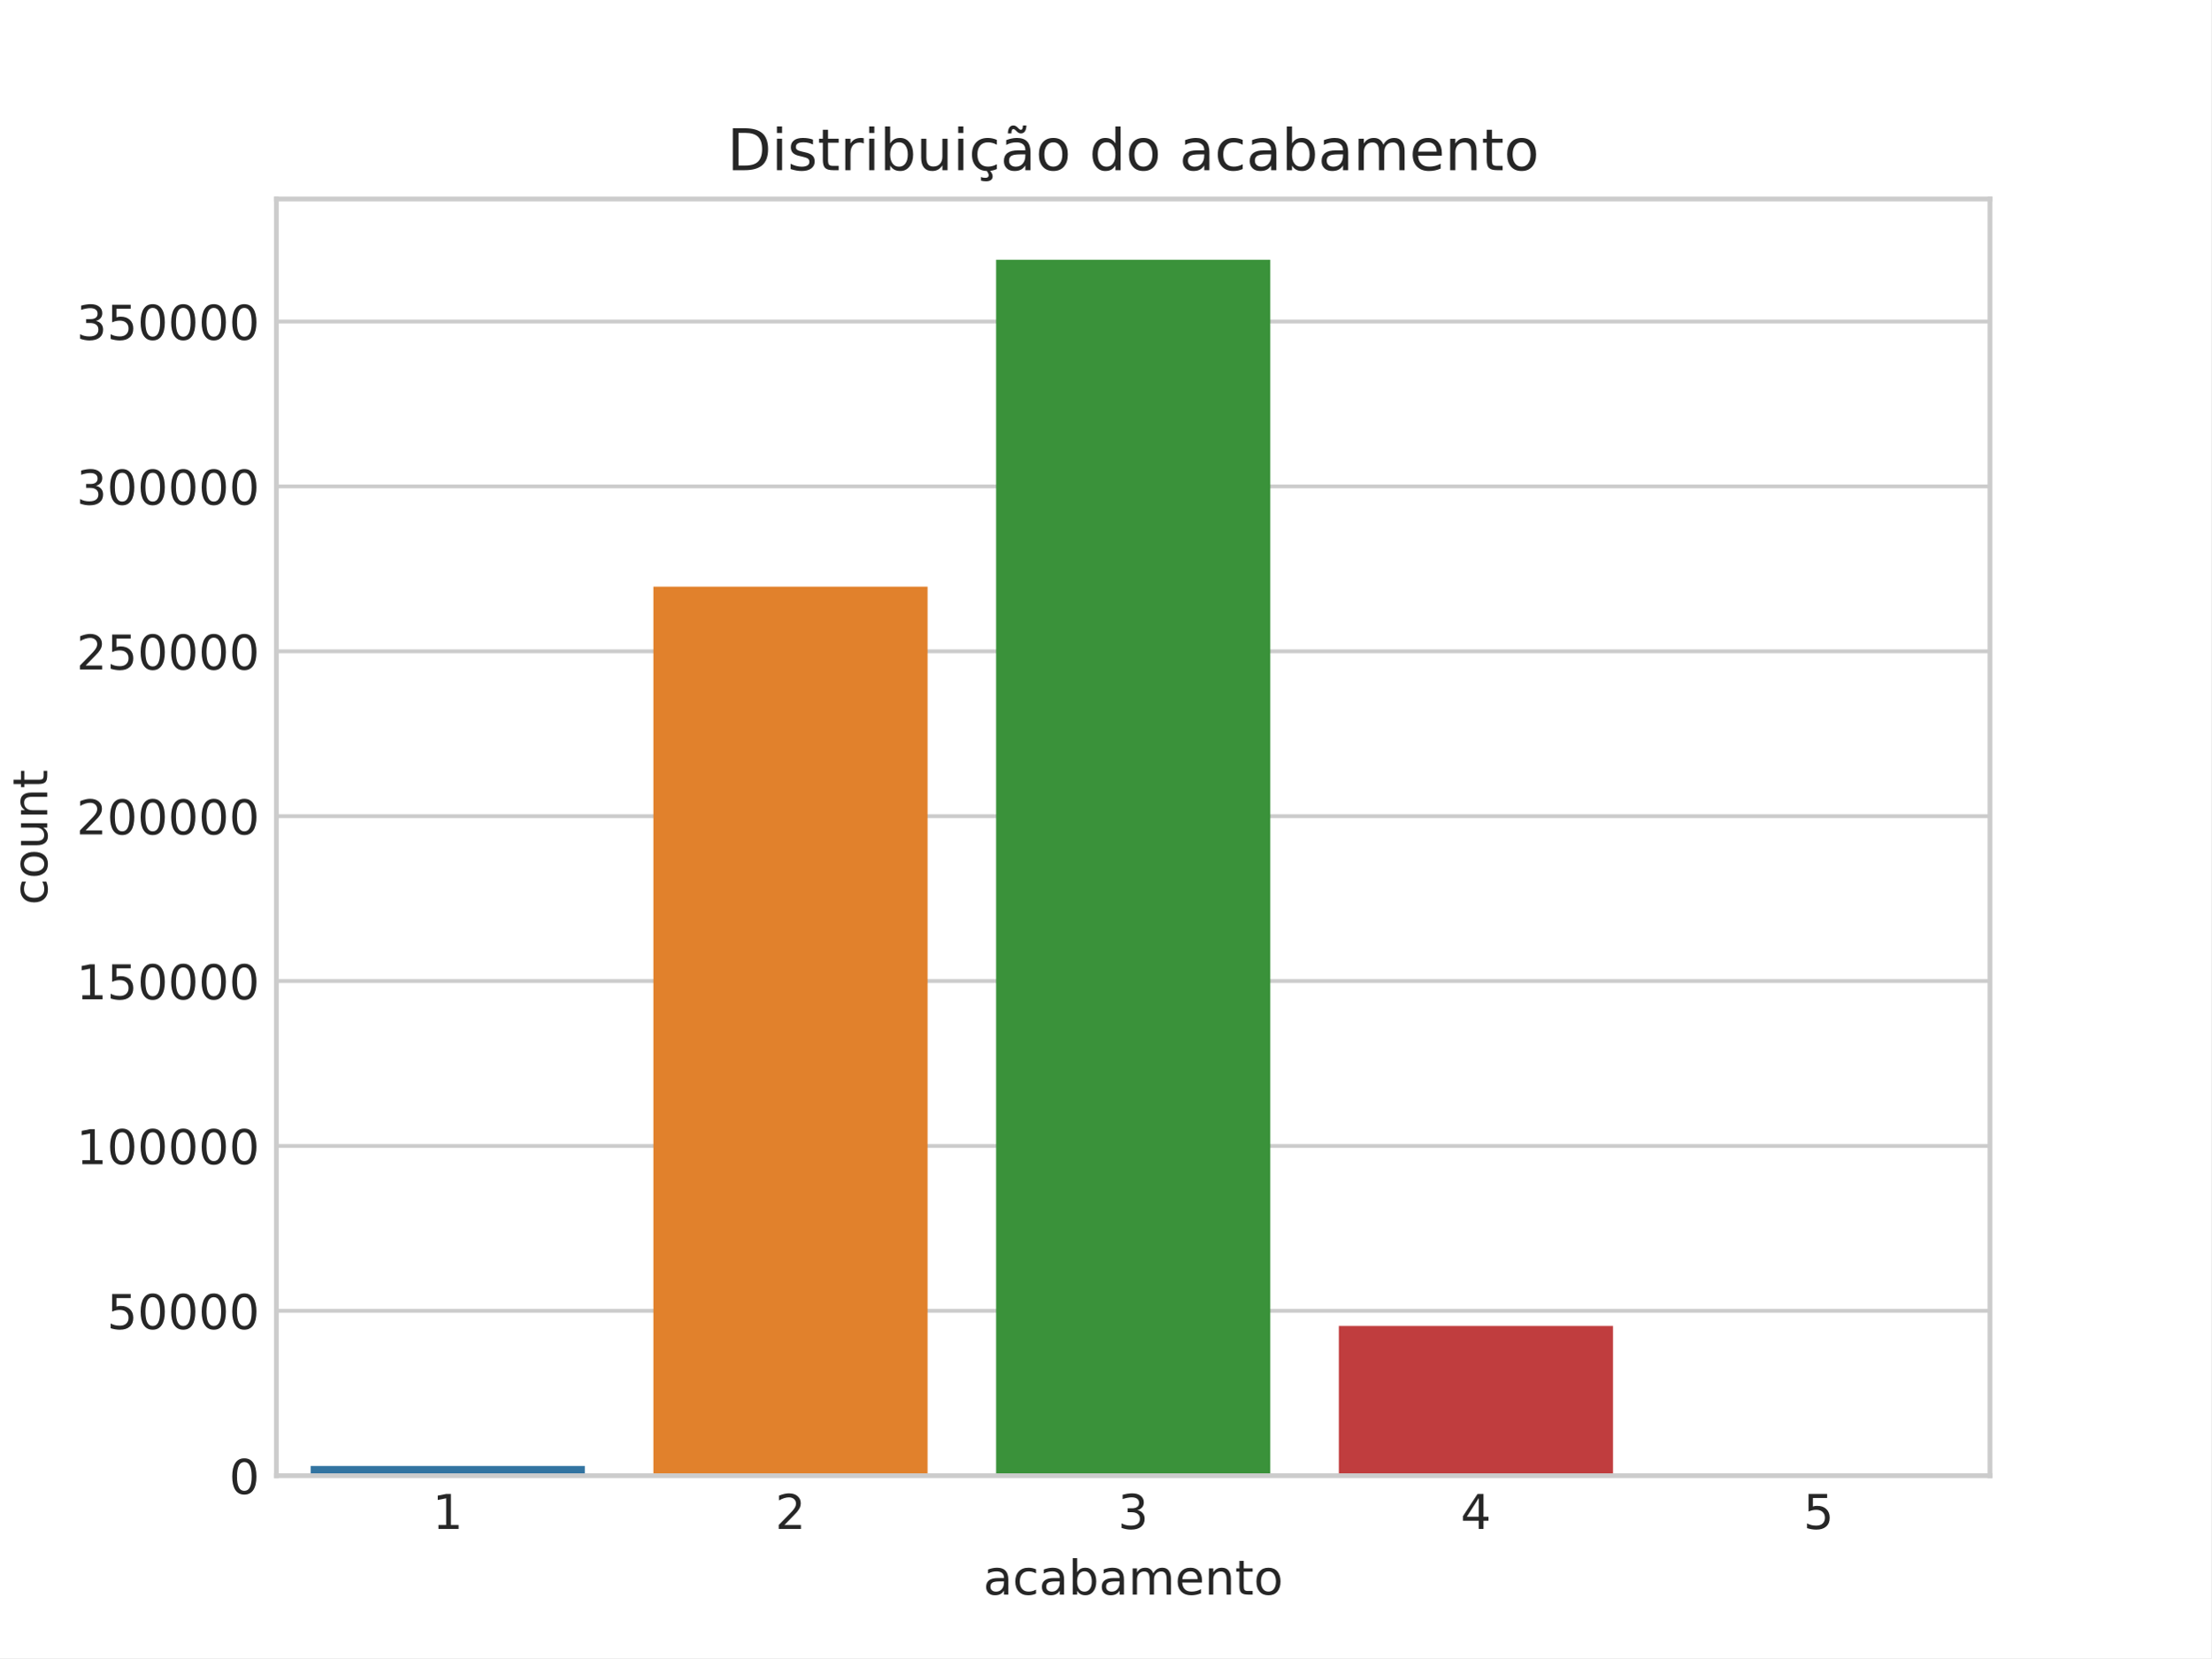
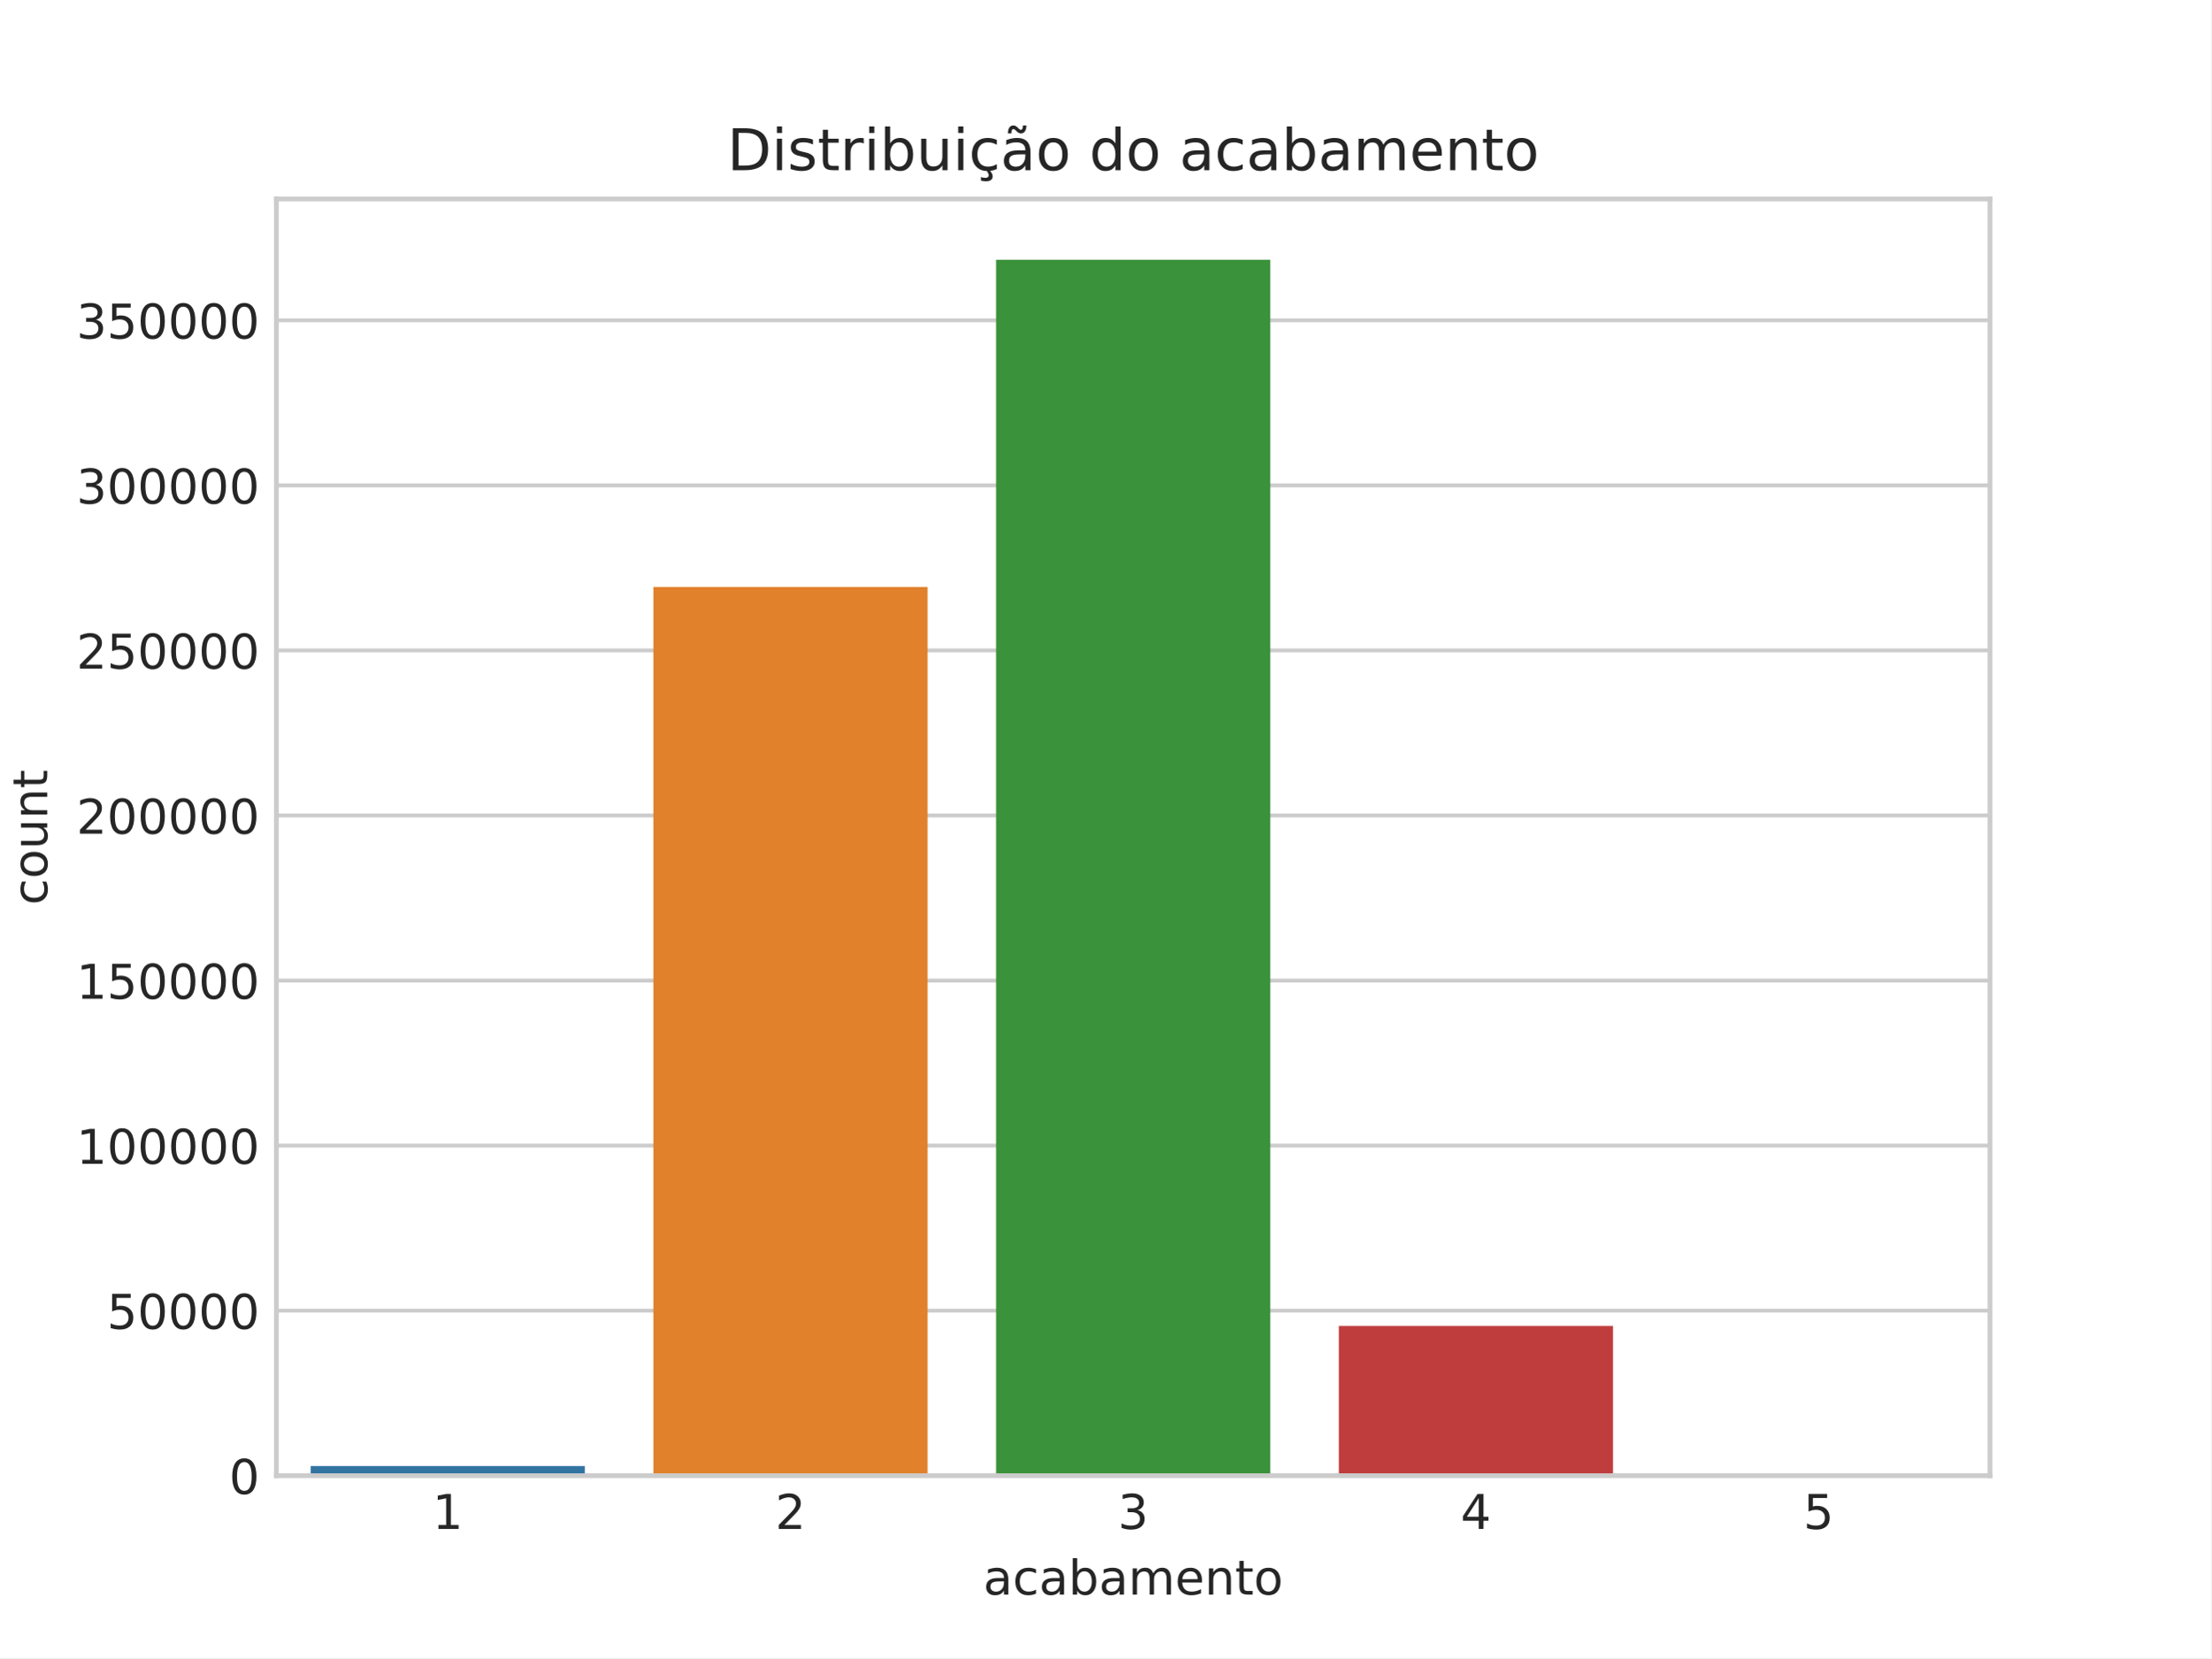
<svg xmlns="http://www.w3.org/2000/svg" xmlns:xlink="http://www.w3.org/1999/xlink" height="345.6pt" version="1.1" viewBox="0 0 460.8 345.6" width="460.8pt">
  <defs>
    <style type="text/css">
*{stroke-linecap:butt;stroke-linejoin:round;}
  </style>
  </defs>
  <g id="figure_1">
    <g id="patch_1">
      <path d="M 0 345.6  L 460.8 345.6  L 460.8 0  L 0 0  z " style="fill:#ffffff;" />
    </g>
    <g id="axes_1">
      <g id="patch_2">
        <path d="M 57.6 307.584  L 414.72 307.584  L 414.72 41.472  L 57.6 41.472  z " style="fill:#ffffff;" />
      </g>
      <g id="matplotlib.axis_1">
        <g id="xtick_1">
          <g id="line2d_1" />
          <g id="text_1">
            <defs>
              <path d="M 12.406 8.297  L 28.516 8.297  L 28.516 63.922  L 10.984 60.406  L 10.984 69.391  L 28.422 72.906  L 38.281 72.906  L 38.281 8.297  L 54.391 8.297  L 54.391 0  L 12.406 0  z " id="DejaVuSans-31" />
            </defs>
            <g style="fill:#262626;" transform="translate(90.13075 318.6824)scale(0.1 -0.1)">
              <use xlink:href="#DejaVuSans-31" />
            </g>
          </g>
        </g>
        <g id="xtick_2">
          <g id="line2d_2" />
          <g id="text_2">
            <defs>
              <path d="M 19.188 8.297  L 53.609 8.297  L 53.609 0  L 7.328 0  L 7.328 8.297  Q 12.938 14.109 22.625 23.891  Q 32.328 33.688 34.812 36.531  Q 39.547 41.844 41.422 45.531  Q 43.312 49.219 43.312 52.781  Q 43.312 58.594 39.234 62.25  Q 35.156 65.922 28.609 65.922  Q 23.969 65.922 18.812 64.312  Q 13.672 62.703 7.812 59.422  L 7.812 69.391  Q 13.766 71.781 18.938 73  Q 24.125 74.219 28.422 74.219  Q 39.75 74.219 46.484 68.547  Q 53.219 62.891 53.219 53.422  Q 53.219 48.922 51.531 44.891  Q 49.859 40.875 45.406 35.406  Q 44.188 33.984 37.641 27.219  Q 31.109 20.453 19.188 8.297  z " id="DejaVuSans-32" />
            </defs>
            <g style="fill:#262626;" transform="translate(161.5548 318.6824)scale(0.1 -0.1)">
              <use xlink:href="#DejaVuSans-32" />
            </g>
          </g>
        </g>
        <g id="xtick_3">
          <g id="line2d_3" />
          <g id="text_3">
            <defs>
              <path d="M 40.578 39.312  Q 47.656 37.797 51.625 33  Q 55.609 28.219 55.609 21.188  Q 55.609 10.406 48.188 4.484  Q 40.766 -1.422 27.094 -1.422  Q 22.516 -1.422 17.656 -0.516  Q 12.797 0.391 7.625 2.203  L 7.625 11.719  Q 11.719 9.328 16.594 8.109  Q 21.484 6.891 26.812 6.891  Q 36.078 6.891 40.938 10.547  Q 45.797 14.203 45.797 21.188  Q 45.797 27.641 41.281 31.266  Q 36.766 34.906 28.719 34.906  L 20.219 34.906  L 20.219 43.016  L 29.109 43.016  Q 36.375 43.016 40.234 45.922  Q 44.094 48.828 44.094 54.297  Q 44.094 59.906 40.109 62.906  Q 36.141 65.922 28.719 65.922  Q 24.656 65.922 20.016 65.031  Q 15.375 64.156 9.812 62.312  L 9.812 71.094  Q 15.438 72.656 20.344 73.438  Q 25.25 74.219 29.594 74.219  Q 40.828 74.219 47.359 69.109  Q 53.906 64.016 53.906 55.328  Q 53.906 49.266 50.438 45.094  Q 46.969 40.922 40.578 39.312  z " id="DejaVuSans-33" />
            </defs>
            <g style="fill:#262626;" transform="translate(232.9787 318.6824)scale(0.1 -0.1)">
              <use xlink:href="#DejaVuSans-33" />
            </g>
          </g>
        </g>
        <g id="xtick_4">
          <g id="line2d_4" />
          <g id="text_4">
            <defs>
              <path d="M 37.797 64.312  L 12.891 25.391  L 37.797 25.391  z M 35.203 72.906  L 47.609 72.906  L 47.609 25.391  L 58.016 25.391  L 58.016 17.188  L 47.609 17.188  L 47.609 0  L 37.797 0  L 37.797 17.188  L 4.891 17.188  L 4.891 26.703  z " id="DejaVuSans-34" />
            </defs>
            <g style="fill:#262626;" transform="translate(304.4028 318.6824)scale(0.1 -0.1)">
              <use xlink:href="#DejaVuSans-34" />
            </g>
          </g>
        </g>
        <g id="xtick_5">
          <g id="line2d_5" />
          <g id="text_5">
            <defs>
              <path d="M 10.797 72.906  L 49.516 72.906  L 49.516 64.594  L 19.828 64.594  L 19.828 46.734  Q 21.969 47.469 24.109 47.828  Q 26.266 48.188 28.422 48.188  Q 40.625 48.188 47.75 41.5  Q 54.891 34.812 54.891 23.391  Q 54.891 11.625 47.562 5.094  Q 40.234 -1.422 26.906 -1.422  Q 22.312 -1.422 17.547 -0.641  Q 12.797 0.141 7.719 1.703  L 7.719 11.625  Q 12.109 9.234 16.797 8.062  Q 21.484 6.891 26.703 6.891  Q 35.156 6.891 40.078 11.328  Q 45.016 15.766 45.016 23.391  Q 45.016 31 40.078 35.438  Q 35.156 39.891 26.703 39.891  Q 22.75 39.891 18.812 39.016  Q 14.891 38.141 10.797 36.281  z " id="DejaVuSans-35" />
            </defs>
            <g style="fill:#262626;" transform="translate(375.8268 318.6824)scale(0.1 -0.1)">
              <use xlink:href="#DejaVuSans-35" />
            </g>
          </g>
        </g>
        <g id="text_6">
          <defs>
            <path d="M 34.281 27.484  Q 23.391 27.484 19.188 25  Q 14.984 22.516 14.984 16.5  Q 14.984 11.719 18.141 8.906  Q 21.297 6.109 26.703 6.109  Q 34.188 6.109 38.703 11.406  Q 43.219 16.703 43.219 25.484  L 43.219 27.484  z M 52.203 31.203  L 52.203 0  L 43.219 0  L 43.219 8.297  Q 40.141 3.328 35.547 0.953  Q 30.953 -1.422 24.312 -1.422  Q 15.922 -1.422 10.953 3.297  Q 6 8.016 6 15.922  Q 6 25.141 12.172 29.828  Q 18.359 34.516 30.609 34.516  L 43.219 34.516  L 43.219 35.406  Q 43.219 41.609 39.141 45  Q 35.062 48.391 27.688 48.391  Q 23 48.391 18.547 47.266  Q 14.109 46.141 10.016 43.891  L 10.016 52.203  Q 14.938 54.109 19.578 55.047  Q 24.219 56 28.609 56  Q 40.484 56 46.344 49.844  Q 52.203 43.703 52.203 31.203  z " id="DejaVuSans-61" />
            <path d="M 48.781 52.594  L 48.781 44.188  Q 44.969 46.297 41.141 47.344  Q 37.312 48.391 33.406 48.391  Q 24.656 48.391 19.812 42.844  Q 14.984 37.312 14.984 27.297  Q 14.984 17.281 19.812 11.734  Q 24.656 6.203 33.406 6.203  Q 37.312 6.203 41.141 7.25  Q 44.969 8.297 48.781 10.406  L 48.781 2.094  Q 45.016 0.344 40.984 -0.531  Q 36.969 -1.422 32.422 -1.422  Q 20.062 -1.422 12.781 6.344  Q 5.516 14.109 5.516 27.297  Q 5.516 40.672 12.859 48.328  Q 20.219 56 33.016 56  Q 37.156 56 41.109 55.141  Q 45.062 54.297 48.781 52.594  z " id="DejaVuSans-63" />
            <path d="M 48.688 27.297  Q 48.688 37.203 44.609 42.844  Q 40.531 48.484 33.406 48.484  Q 26.266 48.484 22.188 42.844  Q 18.109 37.203 18.109 27.297  Q 18.109 17.391 22.188 11.75  Q 26.266 6.109 33.406 6.109  Q 40.531 6.109 44.609 11.75  Q 48.688 17.391 48.688 27.297  z M 18.109 46.391  Q 20.953 51.266 25.266 53.625  Q 29.594 56 35.594 56  Q 45.562 56 51.781 48.094  Q 58.016 40.188 58.016 27.297  Q 58.016 14.406 51.781 6.484  Q 45.562 -1.422 35.594 -1.422  Q 29.594 -1.422 25.266 0.953  Q 20.953 3.328 18.109 8.203  L 18.109 0  L 9.078 0  L 9.078 75.984  L 18.109 75.984  z " id="DejaVuSans-62" />
            <path d="M 52 44.188  Q 55.375 50.25 60.062 53.125  Q 64.75 56 71.094 56  Q 79.641 56 84.281 50.016  Q 88.922 44.047 88.922 33.016  L 88.922 0  L 79.891 0  L 79.891 32.719  Q 79.891 40.578 77.094 44.375  Q 74.312 48.188 68.609 48.188  Q 61.625 48.188 57.562 43.547  Q 53.516 38.922 53.516 30.906  L 53.516 0  L 44.484 0  L 44.484 32.719  Q 44.484 40.625 41.703 44.406  Q 38.922 48.188 33.109 48.188  Q 26.219 48.188 22.156 43.531  Q 18.109 38.875 18.109 30.906  L 18.109 0  L 9.078 0  L 9.078 54.688  L 18.109 54.688  L 18.109 46.188  Q 21.188 51.219 25.484 53.609  Q 29.781 56 35.688 56  Q 41.656 56 45.828 52.969  Q 50 49.953 52 44.188  z " id="DejaVuSans-6d" />
            <path d="M 56.203 29.594  L 56.203 25.203  L 14.891 25.203  Q 15.484 15.922 20.484 11.062  Q 25.484 6.203 34.422 6.203  Q 39.594 6.203 44.453 7.469  Q 49.312 8.734 54.109 11.281  L 54.109 2.781  Q 49.266 0.734 44.188 -0.344  Q 39.109 -1.422 33.891 -1.422  Q 20.797 -1.422 13.156 6.188  Q 5.516 13.812 5.516 26.812  Q 5.516 40.234 12.766 48.109  Q 20.016 56 32.328 56  Q 43.359 56 49.781 48.891  Q 56.203 41.797 56.203 29.594  z M 47.219 32.234  Q 47.125 39.594 43.094 43.984  Q 39.062 48.391 32.422 48.391  Q 24.906 48.391 20.391 44.141  Q 15.875 39.891 15.188 32.172  z " id="DejaVuSans-65" />
            <path d="M 54.891 33.016  L 54.891 0  L 45.906 0  L 45.906 32.719  Q 45.906 40.484 42.875 44.328  Q 39.844 48.188 33.797 48.188  Q 26.516 48.188 22.312 43.547  Q 18.109 38.922 18.109 30.906  L 18.109 0  L 9.078 0  L 9.078 54.688  L 18.109 54.688  L 18.109 46.188  Q 21.344 51.125 25.703 53.562  Q 30.078 56 35.797 56  Q 45.219 56 50.047 50.172  Q 54.891 44.344 54.891 33.016  z " id="DejaVuSans-6e" />
            <path d="M 18.312 70.219  L 18.312 54.688  L 36.812 54.688  L 36.812 47.703  L 18.312 47.703  L 18.312 18.016  Q 18.312 11.328 20.141 9.422  Q 21.969 7.516 27.594 7.516  L 36.812 7.516  L 36.812 0  L 27.594 0  Q 17.188 0 13.234 3.875  Q 9.281 7.766 9.281 18.016  L 9.281 47.703  L 2.688 47.703  L 2.688 54.688  L 9.281 54.688  L 9.281 70.219  z " id="DejaVuSans-74" />
            <path d="M 30.609 48.391  Q 23.391 48.391 19.188 42.75  Q 14.984 37.109 14.984 27.297  Q 14.984 17.484 19.156 11.844  Q 23.344 6.203 30.609 6.203  Q 37.797 6.203 41.984 11.859  Q 46.188 17.531 46.188 27.297  Q 46.188 37.016 41.984 42.703  Q 37.797 48.391 30.609 48.391  z M 30.609 56  Q 42.328 56 49.016 48.375  Q 55.719 40.766 55.719 27.297  Q 55.719 13.875 49.016 6.219  Q 42.328 -1.422 30.609 -1.422  Q 18.844 -1.422 12.172 6.219  Q 5.516 13.875 5.516 27.297  Q 5.516 40.766 12.172 48.375  Q 18.844 56 30.609 56  z " id="DejaVuSans-6f" />
          </defs>
          <g style="fill:#262626;" transform="translate(204.9092 332.3606)scale(0.1 -0.1)">
            <use xlink:href="#DejaVuSans-61" />
            <use x="61.279" xlink:href="#DejaVuSans-63" />
            <use x="116.26" xlink:href="#DejaVuSans-61" />
            <use x="177.539" xlink:href="#DejaVuSans-62" />
            <use x="241.016" xlink:href="#DejaVuSans-61" />
            <use x="302.295" xlink:href="#DejaVuSans-6d" />
            <use x="399.707" xlink:href="#DejaVuSans-65" />
            <use x="461.23" xlink:href="#DejaVuSans-6e" />
            <use x="524.609" xlink:href="#DejaVuSans-74" />
            <use x="563.818" xlink:href="#DejaVuSans-6f" />
          </g>
        </g>
      </g>
      <g id="matplotlib.axis_2">
        <g id="ytick_1">
          <g id="line2d_6">
-             <path clip-path="url(#p0728c96a2f)" d="M 57.6 307.584  L 414.72 307.584  " style="fill:none;stroke:#cccccc;stroke-linecap:round;stroke-width:0.8;" />
+             <path clip-path="url(#pab93b62757)" d="M 57.6 307.584  L 414.72 307.584  " style="fill:none;stroke:#cccccc;stroke-linecap:round;stroke-width:0.8;" />
          </g>
          <g id="line2d_7" />
          <g id="text_7">
            <defs>
              <path d="M 31.781 66.406  Q 24.172 66.406 20.328 58.906  Q 16.5 51.422 16.5 36.375  Q 16.5 21.391 20.328 13.891  Q 24.172 6.391 31.781 6.391  Q 39.453 6.391 43.281 13.891  Q 47.125 21.391 47.125 36.375  Q 47.125 51.422 43.281 58.906  Q 39.453 66.406 31.781 66.406  z M 31.781 74.219  Q 44.047 74.219 50.516 64.516  Q 56.984 54.828 56.984 36.375  Q 56.984 17.969 50.516 8.266  Q 44.047 -1.422 31.781 -1.422  Q 19.531 -1.422 13.062 8.266  Q 6.594 17.969 6.594 36.375  Q 6.594 54.828 13.062 64.516  Q 19.531 74.219 31.781 74.219  z " id="DejaVuSans-30" />
            </defs>
            <g style="fill:#262626;" transform="translate(47.7375 311.3832)scale(0.1 -0.1)">
              <use xlink:href="#DejaVuSans-30" />
            </g>
          </g>
        </g>
        <g id="ytick_2">
          <g id="line2d_8">
-             <path clip-path="url(#p0728c96a2f)" d="M 57.6 273.217  L 414.72 273.217  " style="fill:none;stroke:#cccccc;stroke-linecap:round;stroke-width:0.8;" />
+             <path clip-path="url(#pab93b62757)" d="M 57.6 273.181  L 414.72 273.181  " style="fill:none;stroke:#cccccc;stroke-linecap:round;stroke-width:0.8;" />
          </g>
          <g id="line2d_9" />
          <g id="text_8">
-             <g style="fill:#262626;" transform="translate(22.2875 277.016)scale(0.1 -0.1)">
+             <g style="fill:#262626;" transform="translate(22.2875 276.9801)scale(0.1 -0.1)">
              <use xlink:href="#DejaVuSans-35" />
              <use x="63.623" xlink:href="#DejaVuSans-30" />
              <use x="127.246" xlink:href="#DejaVuSans-30" />
              <use x="190.869" xlink:href="#DejaVuSans-30" />
              <use x="254.492" xlink:href="#DejaVuSans-30" />
            </g>
          </g>
        </g>
        <g id="ytick_3">
          <g id="line2d_10">
-             <path clip-path="url(#p0728c96a2f)" d="M 57.6 238.849  L 414.72 238.849  " style="fill:none;stroke:#cccccc;stroke-linecap:round;stroke-width:0.8;" />
+             <path clip-path="url(#pab93b62757)" d="M 57.6 238.778  L 414.72 238.778  " style="fill:none;stroke:#cccccc;stroke-linecap:round;stroke-width:0.8;" />
          </g>
          <g id="line2d_11" />
          <g id="text_9">
-             <g style="fill:#262626;" transform="translate(15.925 242.6487)scale(0.1 -0.1)">
+             <g style="fill:#262626;" transform="translate(15.925 242.577)scale(0.1 -0.1)">
              <use xlink:href="#DejaVuSans-31" />
              <use x="63.623" xlink:href="#DejaVuSans-30" />
              <use x="127.246" xlink:href="#DejaVuSans-30" />
              <use x="190.869" xlink:href="#DejaVuSans-30" />
              <use x="254.492" xlink:href="#DejaVuSans-30" />
              <use x="318.115" xlink:href="#DejaVuSans-30" />
            </g>
          </g>
        </g>
        <g id="ytick_4">
          <g id="line2d_12">
-             <path clip-path="url(#p0728c96a2f)" d="M 57.6 204.482  L 414.72 204.482  " style="fill:none;stroke:#cccccc;stroke-linecap:round;stroke-width:0.8;" />
+             <path clip-path="url(#pab93b62757)" d="M 57.6 204.375  L 414.72 204.375  " style="fill:none;stroke:#cccccc;stroke-linecap:round;stroke-width:0.8;" />
          </g>
          <g id="line2d_13" />
          <g id="text_10">
-             <g style="fill:#262626;" transform="translate(15.925 208.2814)scale(0.1 -0.1)">
+             <g style="fill:#262626;" transform="translate(15.925 208.1739)scale(0.1 -0.1)">
              <use xlink:href="#DejaVuSans-31" />
              <use x="63.623" xlink:href="#DejaVuSans-35" />
              <use x="127.246" xlink:href="#DejaVuSans-30" />
              <use x="190.869" xlink:href="#DejaVuSans-30" />
              <use x="254.492" xlink:href="#DejaVuSans-30" />
              <use x="318.115" xlink:href="#DejaVuSans-30" />
            </g>
          </g>
        </g>
        <g id="ytick_5">
          <g id="line2d_14">
-             <path clip-path="url(#p0728c96a2f)" d="M 57.6 170.115  L 414.72 170.115  " style="fill:none;stroke:#cccccc;stroke-linecap:round;stroke-width:0.8;" />
+             <path clip-path="url(#pab93b62757)" d="M 57.6 169.972  L 414.72 169.972  " style="fill:none;stroke:#cccccc;stroke-linecap:round;stroke-width:0.8;" />
          </g>
          <g id="line2d_15" />
          <g id="text_11">
-             <g style="fill:#262626;" transform="translate(15.925 173.9142)scale(0.1 -0.1)">
+             <g style="fill:#262626;" transform="translate(15.925 173.7709)scale(0.1 -0.1)">
              <use xlink:href="#DejaVuSans-32" />
              <use x="63.623" xlink:href="#DejaVuSans-30" />
              <use x="127.246" xlink:href="#DejaVuSans-30" />
              <use x="190.869" xlink:href="#DejaVuSans-30" />
              <use x="254.492" xlink:href="#DejaVuSans-30" />
              <use x="318.115" xlink:href="#DejaVuSans-30" />
            </g>
          </g>
        </g>
        <g id="ytick_6">
          <g id="line2d_16">
-             <path clip-path="url(#p0728c96a2f)" d="M 57.6 135.748  L 414.72 135.748  " style="fill:none;stroke:#cccccc;stroke-linecap:round;stroke-width:0.8;" />
+             <path clip-path="url(#pab93b62757)" d="M 57.6 135.569  L 414.72 135.569  " style="fill:none;stroke:#cccccc;stroke-linecap:round;stroke-width:0.8;" />
          </g>
          <g id="line2d_17" />
          <g id="text_12">
-             <g style="fill:#262626;" transform="translate(15.925 139.5469)scale(0.1 -0.1)">
+             <g style="fill:#262626;" transform="translate(15.925 139.3678)scale(0.1 -0.1)">
              <use xlink:href="#DejaVuSans-32" />
              <use x="63.623" xlink:href="#DejaVuSans-35" />
              <use x="127.246" xlink:href="#DejaVuSans-30" />
              <use x="190.869" xlink:href="#DejaVuSans-30" />
              <use x="254.492" xlink:href="#DejaVuSans-30" />
              <use x="318.115" xlink:href="#DejaVuSans-30" />
            </g>
          </g>
        </g>
        <g id="ytick_7">
          <g id="line2d_18">
-             <path clip-path="url(#p0728c96a2f)" d="M 57.6 101.38  L 414.72 101.38  " style="fill:none;stroke:#cccccc;stroke-linecap:round;stroke-width:0.8;" />
+             <path clip-path="url(#pab93b62757)" d="M 57.6 101.165  L 414.72 101.165  " style="fill:none;stroke:#cccccc;stroke-linecap:round;stroke-width:0.8;" />
          </g>
          <g id="line2d_19" />
          <g id="text_13">
-             <g style="fill:#262626;" transform="translate(15.925 105.1796)scale(0.1 -0.1)">
+             <g style="fill:#262626;" transform="translate(15.925 104.9647)scale(0.1 -0.1)">
              <use xlink:href="#DejaVuSans-33" />
              <use x="63.623" xlink:href="#DejaVuSans-30" />
              <use x="127.246" xlink:href="#DejaVuSans-30" />
              <use x="190.869" xlink:href="#DejaVuSans-30" />
              <use x="254.492" xlink:href="#DejaVuSans-30" />
              <use x="318.115" xlink:href="#DejaVuSans-30" />
            </g>
          </g>
        </g>
        <g id="ytick_8">
          <g id="line2d_20">
-             <path clip-path="url(#p0728c96a2f)" d="M 57.6 67.013  L 414.72 67.013  " style="fill:none;stroke:#cccccc;stroke-linecap:round;stroke-width:0.8;" />
+             <path clip-path="url(#pab93b62757)" d="M 57.6 66.762  L 414.72 66.762  " style="fill:none;stroke:#cccccc;stroke-linecap:round;stroke-width:0.8;" />
          </g>
          <g id="line2d_21" />
          <g id="text_14">
-             <g style="fill:#262626;" transform="translate(15.925 70.81238)scale(0.1 -0.1)">
+             <g style="fill:#262626;" transform="translate(15.925 70.56158)scale(0.1 -0.1)">
              <use xlink:href="#DejaVuSans-33" />
              <use x="63.623" xlink:href="#DejaVuSans-35" />
              <use x="127.246" xlink:href="#DejaVuSans-30" />
              <use x="190.869" xlink:href="#DejaVuSans-30" />
              <use x="254.492" xlink:href="#DejaVuSans-30" />
              <use x="318.115" xlink:href="#DejaVuSans-30" />
            </g>
          </g>
        </g>
        <g id="text_15">
          <defs>
            <path d="M 8.5 21.578  L 8.5 54.688  L 17.484 54.688  L 17.484 21.922  Q 17.484 14.156 20.5 10.266  Q 23.531 6.391 29.594 6.391  Q 36.859 6.391 41.078 11.031  Q 45.312 15.672 45.312 23.688  L 45.312 54.688  L 54.297 54.688  L 54.297 0  L 45.312 0  L 45.312 8.406  Q 42.047 3.422 37.719 1  Q 33.406 -1.422 27.688 -1.422  Q 18.266 -1.422 13.375 4.438  Q 8.5 10.297 8.5 21.578  z M 31.109 56  z " id="DejaVuSans-75" />
          </defs>
          <g style="fill:#262626;" transform="translate(9.845312 188.6343)rotate(-90)scale(0.1 -0.1)">
            <use xlink:href="#DejaVuSans-63" />
            <use x="54.98" xlink:href="#DejaVuSans-6f" />
            <use x="116.162" xlink:href="#DejaVuSans-75" />
            <use x="179.541" xlink:href="#DejaVuSans-6e" />
            <use x="242.92" xlink:href="#DejaVuSans-74" />
          </g>
        </g>
      </g>
      <g id="patch_3">
-         <path clip-path="url(#p0728c96a2f)" d="M 64.742 307.584  L 121.882 307.584  L 121.882 305.558  L 64.742 305.558  z " style="fill:#3274a1;" />
+         <path clip-path="url(#pab93b62757)" d="M 64.742 307.584  L 121.882 307.584  L 121.882 305.567  L 64.742 305.567  z " style="fill:#3274a1;" />
      </g>
      <g id="patch_4">
-         <path clip-path="url(#p0728c96a2f)" d="M 136.166 307.584  L 193.306 307.584  L 193.306 122.283  L 136.166 122.283  z " style="fill:#e1812c;" />
+         <path clip-path="url(#pab93b62757)" d="M 136.166 307.584  L 193.306 307.584  L 193.306 122.342  L 136.166 122.342  z " style="fill:#e1812c;" />
      </g>
      <g id="patch_5">
-         <path clip-path="url(#p0728c96a2f)" d="M 207.59 307.584  L 264.73 307.584  L 264.73 54.144  L 207.59 54.144  z " style="fill:#3a923a;" />
+         <path clip-path="url(#pab93b62757)" d="M 207.59 307.584  L 264.73 307.584  L 264.73 54.144  L 207.59 54.144  z " style="fill:#3a923a;" />
      </g>
      <g id="patch_6">
-         <path clip-path="url(#p0728c96a2f)" d="M 279.014 307.584  L 336.154 307.584  L 336.154 276.374  L 279.014 276.374  z " style="fill:#c03d3e;" />
+         <path clip-path="url(#pab93b62757)" d="M 279.014 307.584  L 336.154 307.584  L 336.154 276.367  L 279.014 276.367  z " style="fill:#c03d3e;" />
      </g>
      <g id="patch_7">
-         <path clip-path="url(#p0728c96a2f)" d="M 350.438 307.584  L 407.578 307.584  L 407.578 307.448  L 350.438 307.448  z " style="fill:#9372b2;" />
+         <path clip-path="url(#pab93b62757)" d="M 350.438 307.584  L 407.578 307.584  L 407.578 307.448  L 350.438 307.448  z " style="fill:#9372b2;" />
      </g>
      <g id="patch_8">
        <path d="M 57.6 307.584  L 57.6 41.472  " style="fill:none;stroke:#cccccc;stroke-linecap:square;stroke-linejoin:miter;" />
      </g>
      <g id="patch_9">
        <path d="M 414.72 307.584  L 414.72 41.472  " style="fill:none;stroke:#cccccc;stroke-linecap:square;stroke-linejoin:miter;" />
      </g>
      <g id="patch_10">
        <path d="M 57.6 307.584  L 414.72 307.584  " style="fill:none;stroke:#cccccc;stroke-linecap:square;stroke-linejoin:miter;" />
      </g>
      <g id="patch_11">
        <path d="M 57.6 41.472  L 414.72 41.472  " style="fill:none;stroke:#cccccc;stroke-linecap:square;stroke-linejoin:miter;" />
      </g>
      <g id="text_16">
        <defs>
          <path d="M 19.672 64.797  L 19.672 8.109  L 31.594 8.109  Q 46.688 8.109 53.688 14.938  Q 60.688 21.781 60.688 36.531  Q 60.688 51.172 53.688 57.984  Q 46.688 64.797 31.594 64.797  z M 9.812 72.906  L 30.078 72.906  Q 51.266 72.906 61.172 64.094  Q 71.094 55.281 71.094 36.531  Q 71.094 17.672 61.125 8.828  Q 51.172 0 30.078 0  L 9.812 0  z " id="DejaVuSans-44" />
          <path d="M 9.422 54.688  L 18.406 54.688  L 18.406 0  L 9.422 0  z M 9.422 75.984  L 18.406 75.984  L 18.406 64.594  L 9.422 64.594  z " id="DejaVuSans-69" />
          <path d="M 44.281 53.078  L 44.281 44.578  Q 40.484 46.531 36.375 47.5  Q 32.281 48.484 27.875 48.484  Q 21.188 48.484 17.844 46.438  Q 14.5 44.391 14.5 40.281  Q 14.5 37.156 16.891 35.375  Q 19.281 33.594 26.516 31.984  L 29.594 31.297  Q 39.156 29.25 43.188 25.516  Q 47.219 21.781 47.219 15.094  Q 47.219 7.469 41.188 3.016  Q 35.156 -1.422 24.609 -1.422  Q 20.219 -1.422 15.453 -0.562  Q 10.688 0.297 5.422 2  L 5.422 11.281  Q 10.406 8.688 15.234 7.391  Q 20.062 6.109 24.812 6.109  Q 31.156 6.109 34.562 8.281  Q 37.984 10.453 37.984 14.406  Q 37.984 18.062 35.516 20.016  Q 33.062 21.969 24.703 23.781  L 21.578 24.516  Q 13.234 26.266 9.516 29.906  Q 5.812 33.547 5.812 39.891  Q 5.812 47.609 11.281 51.797  Q 16.75 56 26.812 56  Q 31.781 56 36.172 55.266  Q 40.578 54.547 44.281 53.078  z " id="DejaVuSans-73" />
          <path d="M 41.109 46.297  Q 39.594 47.172 37.812 47.578  Q 36.031 48 33.891 48  Q 26.266 48 22.188 43.047  Q 18.109 38.094 18.109 28.812  L 18.109 0  L 9.078 0  L 9.078 54.688  L 18.109 54.688  L 18.109 46.188  Q 20.953 51.172 25.484 53.578  Q 30.031 56 36.531 56  Q 37.453 56 38.578 55.875  Q 39.703 55.766 41.062 55.516  z " id="DejaVuSans-72" />
          <path d="M 48.781 52.594  L 48.781 44.188  Q 44.969 46.297 41.141 47.344  Q 37.312 48.391 33.406 48.391  Q 24.656 48.391 19.812 42.844  Q 14.984 37.312 14.984 27.297  Q 14.984 17.281 19.812 11.734  Q 24.656 6.203 33.406 6.203  Q 37.312 6.203 41.141 7.25  Q 44.969 8.297 48.781 10.406  L 48.781 2.094  Q 45.016 0.344 40.984 -0.531  Q 36.969 -1.422 32.422 -1.422  Q 20.062 -1.422 12.781 6.344  Q 5.516 14.109 5.516 27.297  Q 5.516 40.672 12.859 48.328  Q 20.219 56 33.016 56  Q 37.156 56 41.109 55.141  Q 45.062 54.297 48.781 52.594  z M 36.109 0  Q 38.781 -3.031 40.094 -5.594  Q 41.422 -8.156 41.422 -10.5  Q 41.422 -14.844 38.484 -17.062  Q 35.562 -19.281 29.797 -19.281  Q 27.562 -19.281 25.438 -18.984  Q 23.312 -18.703 21.203 -18.109  L 21.203 -11.719  Q 22.875 -12.547 24.672 -12.906  Q 26.484 -13.281 28.781 -13.281  Q 31.656 -13.281 33.125 -12.109  Q 34.594 -10.938 34.594 -8.688  Q 34.594 -7.234 33.531 -5.109  Q 32.484 -2.984 30.297 0  z " id="DejaVuSans-e7" />
          <path d="M 34.281 27.484  Q 23.391 27.484 19.188 25  Q 14.984 22.516 14.984 16.5  Q 14.984 11.719 18.141 8.906  Q 21.297 6.109 26.703 6.109  Q 34.188 6.109 38.703 11.406  Q 43.219 16.703 43.219 25.484  L 43.219 27.484  z M 52.203 31.203  L 52.203 0  L 43.219 0  L 43.219 8.297  Q 40.141 3.328 35.547 0.953  Q 30.953 -1.422 24.312 -1.422  Q 15.922 -1.422 10.953 3.297  Q 6 8.016 6 15.922  Q 6 25.141 12.172 29.828  Q 18.359 34.516 30.609 34.516  L 43.219 34.516  L 43.219 35.406  Q 43.219 41.609 39.141 45  Q 35.062 48.391 27.688 48.391  Q 23 48.391 18.547 47.266  Q 14.109 46.141 10.016 43.891  L 10.016 52.203  Q 14.938 54.109 19.578 55.047  Q 24.219 56 28.609 56  Q 40.484 56 46.344 49.844  Q 52.203 43.703 52.203 31.203  z M 28.812 66.891  L 26.016 69.578  Q 24.953 70.562 24.141 71.016  Q 23.344 71.484 22.703 71.484  Q 20.844 71.484 19.969 69.703  Q 19.094 67.922 18.984 63.922  L 12.891 63.922  Q 12.984 70.516 15.469 74.094  Q 17.969 77.688 22.406 77.688  Q 24.266 77.688 25.828 77  Q 27.391 76.312 29.203 74.703  L 31.984 72.016  Q 33.047 71.047 33.859 70.578  Q 34.672 70.125 35.297 70.125  Q 37.156 70.125 38.031 71.906  Q 38.906 73.688 39.016 77.688  L 45.109 77.688  Q 45.016 71.094 42.516 67.5  Q 40.031 63.922 35.594 63.922  Q 33.734 63.922 32.172 64.594  Q 30.609 65.281 28.812 66.891  z " id="DejaVuSans-e3" />
          <path id="DejaVuSans-20" />
          <path d="M 45.406 46.391  L 45.406 75.984  L 54.391 75.984  L 54.391 0  L 45.406 0  L 45.406 8.203  Q 42.578 3.328 38.25 0.953  Q 33.938 -1.422 27.875 -1.422  Q 17.969 -1.422 11.734 6.484  Q 5.516 14.406 5.516 27.297  Q 5.516 40.188 11.734 48.094  Q 17.969 56 27.875 56  Q 33.938 56 38.25 53.625  Q 42.578 51.266 45.406 46.391  z M 14.797 27.297  Q 14.797 17.391 18.875 11.75  Q 22.953 6.109 30.078 6.109  Q 37.203 6.109 41.297 11.75  Q 45.406 17.391 45.406 27.297  Q 45.406 37.203 41.297 42.844  Q 37.203 48.484 30.078 48.484  Q 22.953 48.484 18.875 42.844  Q 14.797 37.203 14.797 27.297  z " id="DejaVuSans-64" />
        </defs>
        <g style="fill:#262626;" transform="translate(151.5412 35.472)scale(0.12 -0.12)">
          <use xlink:href="#DejaVuSans-44" />
          <use x="77.002" xlink:href="#DejaVuSans-69" />
          <use x="104.785" xlink:href="#DejaVuSans-73" />
          <use x="156.885" xlink:href="#DejaVuSans-74" />
          <use x="196.094" xlink:href="#DejaVuSans-72" />
          <use x="237.207" xlink:href="#DejaVuSans-69" />
          <use x="264.99" xlink:href="#DejaVuSans-62" />
          <use x="328.467" xlink:href="#DejaVuSans-75" />
          <use x="391.846" xlink:href="#DejaVuSans-69" />
          <use x="419.629" xlink:href="#DejaVuSans-e7" />
          <use x="474.609" xlink:href="#DejaVuSans-e3" />
          <use x="535.889" xlink:href="#DejaVuSans-6f" />
          <use x="597.07" xlink:href="#DejaVuSans-20" />
          <use x="628.857" xlink:href="#DejaVuSans-64" />
          <use x="692.334" xlink:href="#DejaVuSans-6f" />
          <use x="753.516" xlink:href="#DejaVuSans-20" />
          <use x="785.303" xlink:href="#DejaVuSans-61" />
          <use x="846.582" xlink:href="#DejaVuSans-63" />
          <use x="901.562" xlink:href="#DejaVuSans-61" />
          <use x="962.842" xlink:href="#DejaVuSans-62" />
          <use x="1026.318" xlink:href="#DejaVuSans-61" />
          <use x="1087.598" xlink:href="#DejaVuSans-6d" />
          <use x="1185.01" xlink:href="#DejaVuSans-65" />
          <use x="1246.533" xlink:href="#DejaVuSans-6e" />
          <use x="1309.912" xlink:href="#DejaVuSans-74" />
          <use x="1349.121" xlink:href="#DejaVuSans-6f" />
        </g>
      </g>
    </g>
  </g>
  <defs>
-     <clipPath id="p0728c96a2f">
+     <clipPath id="pab93b62757">
      <rect height="266.112" width="357.12" x="57.6" y="41.472" />
    </clipPath>
  </defs>
</svg>
